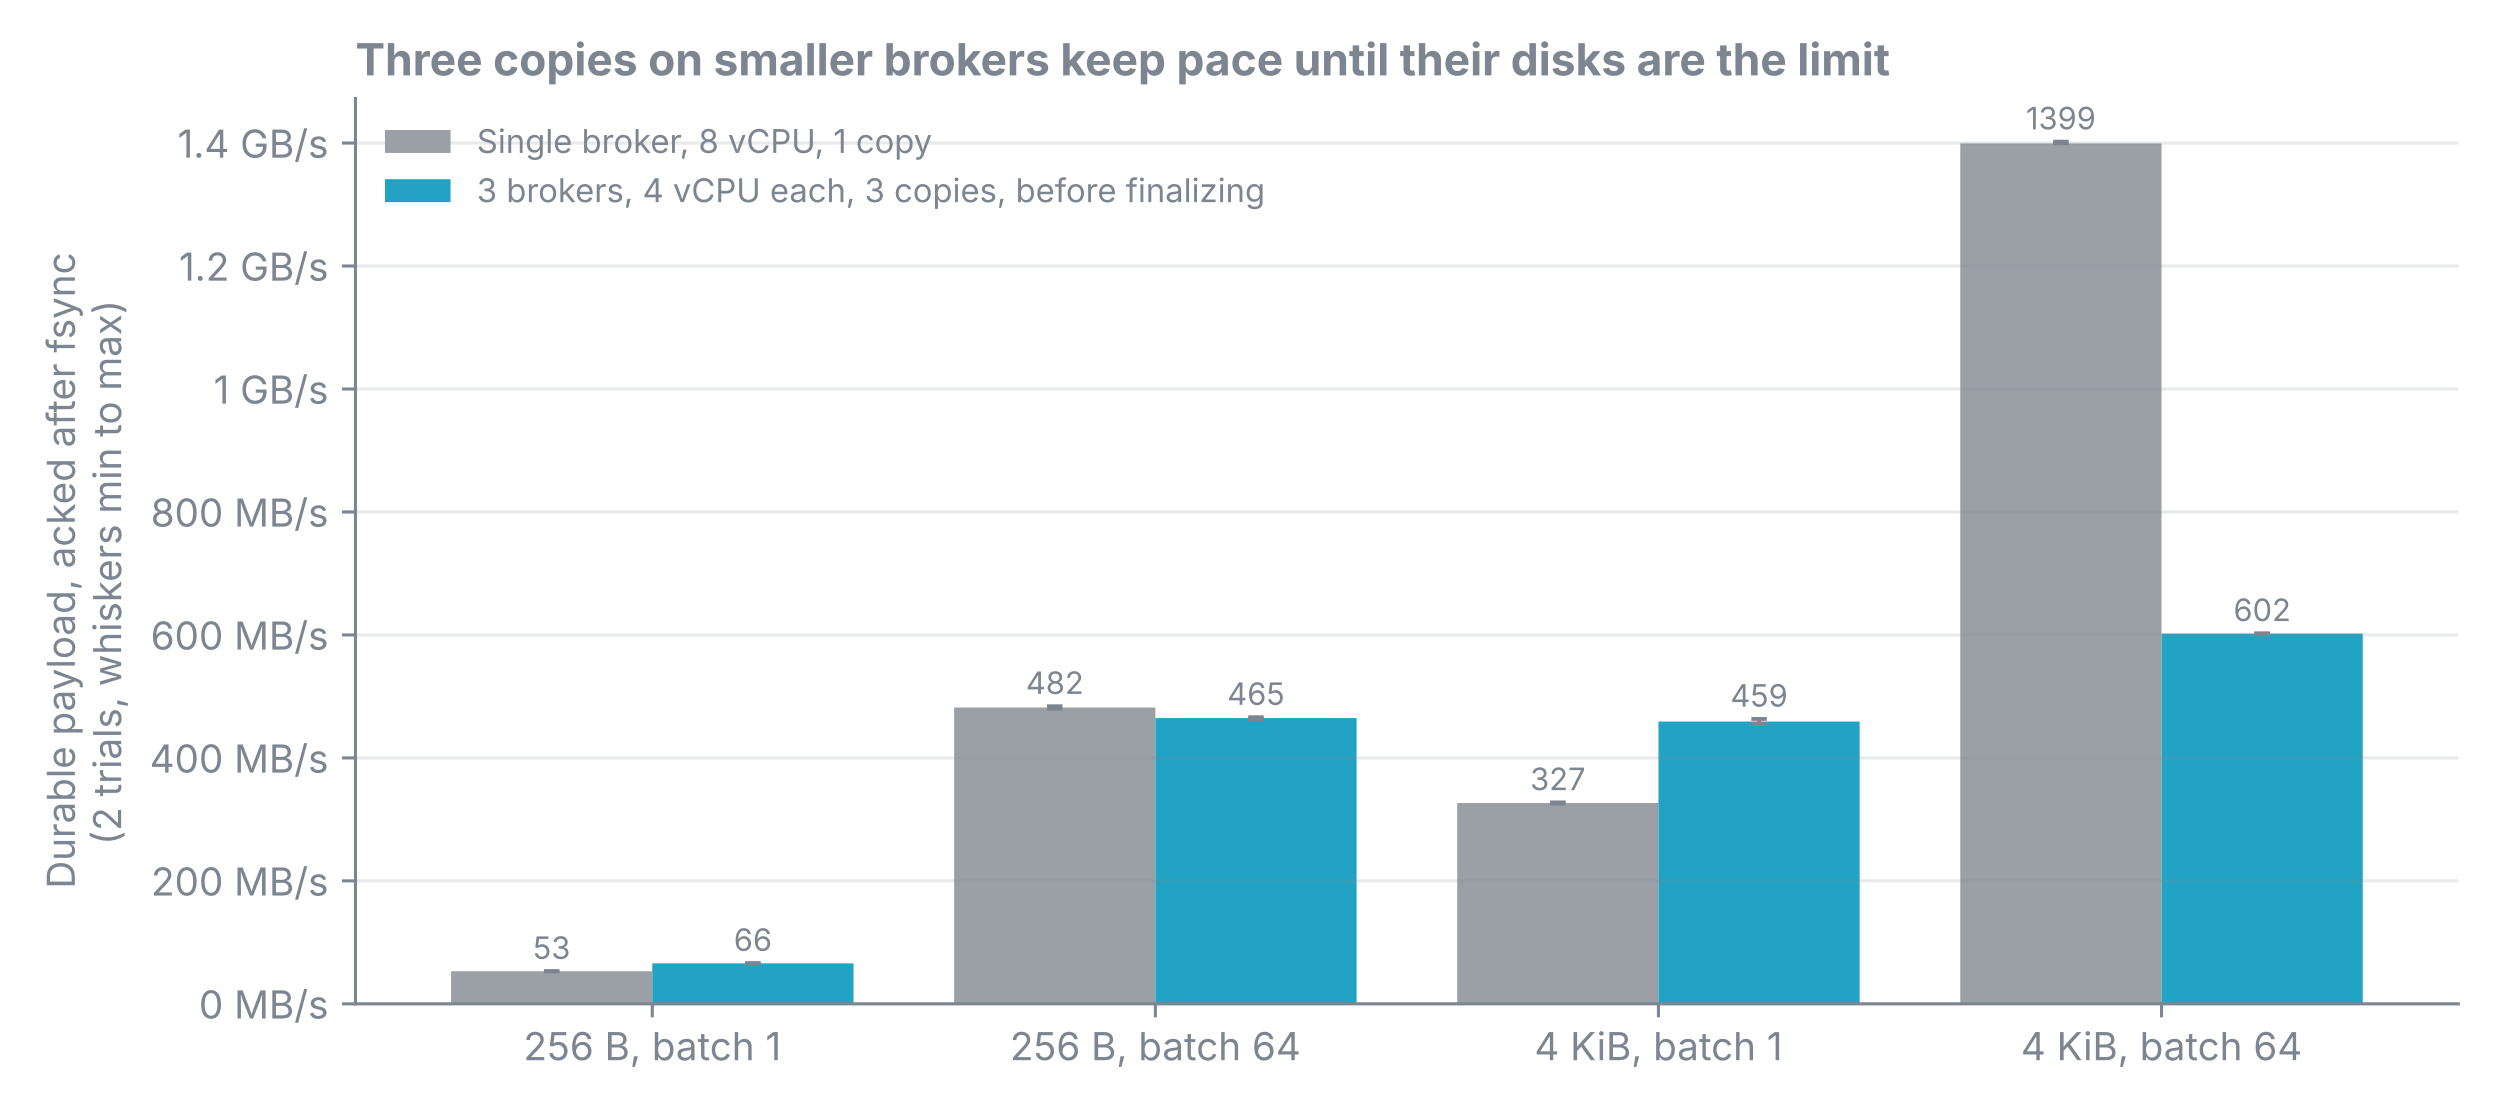
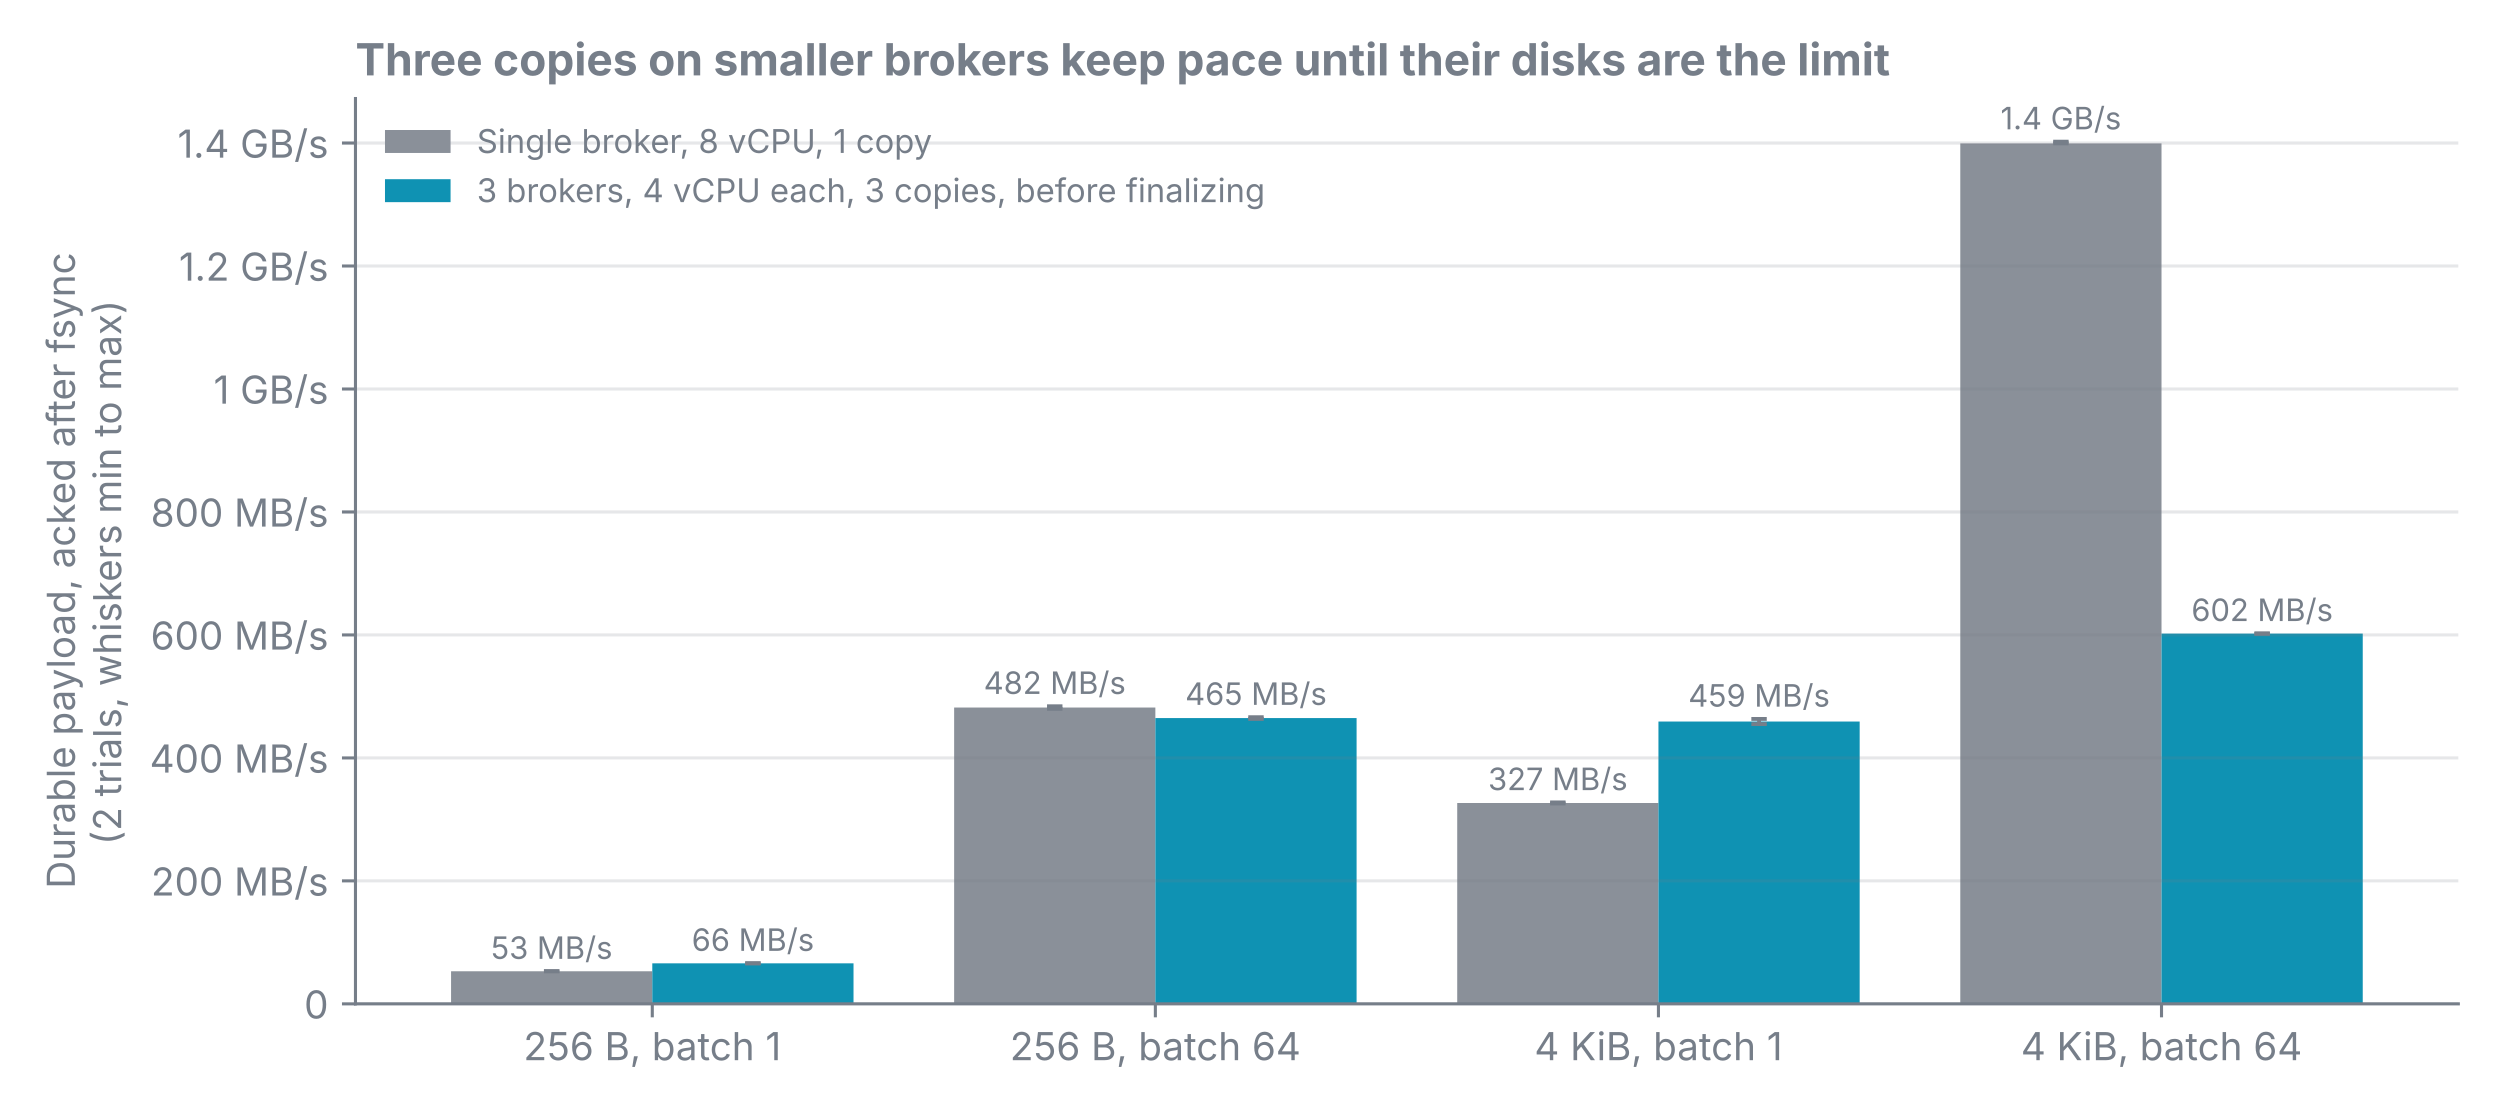
<svg xmlns="http://www.w3.org/2000/svg" xmlns:xlink="http://www.w3.org/1999/xlink" width="648pt" height="288pt" viewBox="0 0 648 288" version="1.1">
  <defs>
    <style type="text/css">*{stroke-linejoin: round; stroke-linecap: butt}</style>
  </defs>
  <g id="figure_1">
    <g id="patch_1">
      <path d="M 0 288  L 648 288  L 648 0  L 0 0  L 0 288  z " style="fill: none" />
    </g>
    <g id="axes_1">
      <g id="patch_2">
        <path d="M 92.138 260.199  L 637.2 260.199  L 637.2 25.538  L 92.138 25.538  L 92.138 260.199  z " style="fill: none" />
      </g>
      <g id="patch_3">
-         <path d="M 116.914 260.199  L 169.073 260.199  L 169.073 251.744  L 116.914 251.744  z " clip-path="url(#p80eda4b589)" style="fill: #9aa0a6" />
+         <path d="M 116.914 260.199  L 169.073 260.199  L 169.073 251.744  L 116.914 251.744  z " clip-path="url(#pebf7f9aadb)" style="fill: #8a9099" />
      </g>
      <g id="patch_4">
-         <path d="M 247.311 260.199  L 299.47 260.199  L 299.47 183.398  L 247.311 183.398  z " clip-path="url(#p80eda4b589)" style="fill: #9aa0a6" />
+         <path d="M 247.311 260.199  L 299.47 260.199  L 299.47 183.398  L 247.311 183.398  z " clip-path="url(#pebf7f9aadb)" style="fill: #8a9099" />
      </g>
      <g id="patch_5">
-         <path d="M 377.709 260.199  L 429.868 260.199  L 429.868 208.132  L 377.709 208.132  z " clip-path="url(#p80eda4b589)" style="fill: #9aa0a6" />
+         <path d="M 377.709 260.199  L 429.868 260.199  L 429.868 208.132  L 377.709 208.132  z " clip-path="url(#pebf7f9aadb)" style="fill: #8a9099" />
      </g>
      <g id="patch_6">
-         <path d="M 508.106 260.199  L 560.265 260.199  L 560.265 37.163  L 508.106 37.163  z " clip-path="url(#p80eda4b589)" style="fill: #9aa0a6" />
+         <path d="M 508.106 260.199  L 560.265 260.199  L 560.265 37.163  L 508.106 37.163  z " clip-path="url(#pebf7f9aadb)" style="fill: #8a9099" />
      </g>
      <g id="patch_7">
-         <path d="M 169.073 260.199  L 221.232 260.199  L 221.232 249.691  L 169.073 249.691  z " clip-path="url(#p80eda4b589)" style="fill: #22a3c3" />
+         <path d="M 169.073 260.199  L 221.232 260.199  L 221.232 249.691  L 169.073 249.691  z " clip-path="url(#pebf7f9aadb)" style="fill: #0f92b3" />
      </g>
      <g id="patch_8">
-         <path d="M 299.47 260.199  L 351.629 260.199  L 351.629 186.119  L 299.47 186.119  z " clip-path="url(#p80eda4b589)" style="fill: #22a3c3" />
+         <path d="M 299.47 260.199  L 351.629 260.199  L 351.629 186.119  L 299.47 186.119  z " clip-path="url(#pebf7f9aadb)" style="fill: #0f92b3" />
      </g>
      <g id="patch_9">
-         <path d="M 429.868 260.199  L 482.027 260.199  L 482.027 187.017  L 429.868 187.017  z " clip-path="url(#p80eda4b589)" style="fill: #22a3c3" />
+         <path d="M 429.868 260.199  L 482.027 260.199  L 482.027 187.017  L 429.868 187.017  z " clip-path="url(#pebf7f9aadb)" style="fill: #0f92b3" />
      </g>
      <g id="patch_10">
-         <path d="M 560.265 260.199  L 612.424 260.199  L 612.424 164.223  L 560.265 164.223  z " clip-path="url(#p80eda4b589)" style="fill: #22a3c3" />
+         <path d="M 560.265 260.199  L 612.424 260.199  L 612.424 164.223  L 560.265 164.223  z " clip-path="url(#pebf7f9aadb)" style="fill: #0f92b3" />
      </g>
      <g id="matplotlib.axis_1">
        <g id="xtick_1">
          <g id="line2d_1">
            <defs>
-               <path id="m81879031c1" d="M 0 0  L 0 3.5  " style="stroke: #7d8590; stroke-width: 0.8" />
+               <path id="me80c681dc1" d="M 0 0  L 0 3.5  " style="stroke: #767e89; stroke-width: 0.8" />
            </defs>
            <g>
-               <use xlink:href="#m81879031c1" x="169.073" y="260.199" style="fill: #7d8590; stroke: #7d8590; stroke-width: 0.8" />
+               <use xlink:href="#me80c681dc1" x="169.073" y="260.199" style="fill: #767e89; stroke: #767e89; stroke-width: 0.8" />
            </g>
          </g>
          <g id="text_1">
-             <text style="font-size: 10px; font-family: 'Inter', 'DejaVu Sans', sans-serif; text-anchor: middle; fill: #7d8590" x="169.073" y="274.798" transform="rotate(-0 169.0728 274.7977)">256 B, batch 1</text>
+             <text style="font-size: 10px; font-family: 'Inter', 'DejaVu Sans', sans-serif; text-anchor: middle; fill: #767e89" x="169.073" y="274.798" transform="rotate(-0 169.0728 274.7977)">256 B, batch 1</text>
          </g>
        </g>
        <g id="xtick_2">
          <g id="line2d_2">
            <g>
-               <use xlink:href="#m81879031c1" x="299.47" y="260.199" style="fill: #7d8590; stroke: #7d8590; stroke-width: 0.8" />
+               <use xlink:href="#me80c681dc1" x="299.47" y="260.199" style="fill: #767e89; stroke: #767e89; stroke-width: 0.8" />
            </g>
          </g>
          <g id="text_2">
-             <text style="font-size: 10px; font-family: 'Inter', 'DejaVu Sans', sans-serif; text-anchor: middle; fill: #7d8590" x="299.47" y="274.798" transform="rotate(-0 299.4704 274.7977)">256 B, batch 64</text>
+             <text style="font-size: 10px; font-family: 'Inter', 'DejaVu Sans', sans-serif; text-anchor: middle; fill: #767e89" x="299.47" y="274.798" transform="rotate(-0 299.4704 274.7977)">256 B, batch 64</text>
          </g>
        </g>
        <g id="xtick_3">
          <g id="line2d_3">
            <g>
-               <use xlink:href="#m81879031c1" x="429.868" y="260.199" style="fill: #7d8590; stroke: #7d8590; stroke-width: 0.8" />
+               <use xlink:href="#me80c681dc1" x="429.868" y="260.199" style="fill: #767e89; stroke: #767e89; stroke-width: 0.8" />
            </g>
          </g>
          <g id="text_3">
-             <text style="font-size: 10px; font-family: 'Inter', 'DejaVu Sans', sans-serif; text-anchor: middle; fill: #7d8590" x="429.868" y="274.798" transform="rotate(-0 429.8679 274.7977)">4 KiB, batch 1</text>
+             <text style="font-size: 10px; font-family: 'Inter', 'DejaVu Sans', sans-serif; text-anchor: middle; fill: #767e89" x="429.868" y="274.798" transform="rotate(-0 429.8679 274.7977)">4 KiB, batch 1</text>
          </g>
        </g>
        <g id="xtick_4">
          <g id="line2d_4">
            <g>
-               <use xlink:href="#m81879031c1" x="560.265" y="260.199" style="fill: #7d8590; stroke: #7d8590; stroke-width: 0.8" />
+               <use xlink:href="#me80c681dc1" x="560.265" y="260.199" style="fill: #767e89; stroke: #767e89; stroke-width: 0.8" />
            </g>
          </g>
          <g id="text_4">
-             <text style="font-size: 10px; font-family: 'Inter', 'DejaVu Sans', sans-serif; text-anchor: middle; fill: #7d8590" x="560.265" y="274.798" transform="rotate(-0 560.2655 274.7977)">4 KiB, batch 64</text>
+             <text style="font-size: 10px; font-family: 'Inter', 'DejaVu Sans', sans-serif; text-anchor: middle; fill: #767e89" x="560.265" y="274.798" transform="rotate(-0 560.2655 274.7977)">4 KiB, batch 64</text>
          </g>
        </g>
      </g>
      <g id="matplotlib.axis_2">
        <g id="ytick_1">
          <g id="line2d_5">
-             <path d="M 92.138 260.199  L 637.2 260.199  " clip-path="url(#p80eda4b589)" style="fill: none; stroke: #7d8590; stroke-opacity: 0.18; stroke-width: 0.8; stroke-linecap: square" />
+             <path d="M 92.138 260.199  L 637.2 260.199  " clip-path="url(#pebf7f9aadb)" style="fill: none; stroke: #767e89; stroke-opacity: 0.18; stroke-width: 0.8; stroke-linecap: square" />
          </g>
          <g id="line2d_6">
            <defs>
-               <path id="m60b06332a1" d="M 0 0  L -3.5 0  " style="stroke: #7d8590; stroke-width: 0.8" />
+               <path id="m371e2f5b9a" d="M 0 0  L -3.5 0  " style="stroke: #767e89; stroke-width: 0.8" />
            </defs>
            <g>
-               <use xlink:href="#m60b06332a1" x="92.138" y="260.199" style="fill: #7d8590; stroke: #7d8590; stroke-width: 0.8" />
+               <use xlink:href="#m371e2f5b9a" x="92.138" y="260.199" style="fill: #767e89; stroke: #767e89; stroke-width: 0.8" />
            </g>
          </g>
          <g id="text_5">
-             <text style="font-size: 10px; font-family: 'Inter', 'DejaVu Sans', sans-serif; text-anchor: end; fill: #7d8590" x="85.138" y="263.998" transform="rotate(-0 85.13828 263.998)">0 MB/s</text>
+             <text style="font-size: 10px; font-family: 'Inter', 'DejaVu Sans', sans-serif; text-anchor: end; fill: #767e89" x="85.138" y="263.998" transform="rotate(-0 85.13828 263.998)">0</text>
          </g>
        </g>
        <g id="ytick_2">
          <g id="line2d_7">
-             <path d="M 92.138 228.325  L 637.2 228.325  " clip-path="url(#p80eda4b589)" style="fill: none; stroke: #7d8590; stroke-opacity: 0.18; stroke-width: 0.8; stroke-linecap: square" />
+             <path d="M 92.138 228.325  L 637.2 228.325  " clip-path="url(#pebf7f9aadb)" style="fill: none; stroke: #767e89; stroke-opacity: 0.18; stroke-width: 0.8; stroke-linecap: square" />
          </g>
          <g id="line2d_8">
            <g>
-               <use xlink:href="#m60b06332a1" x="92.138" y="228.325" style="fill: #7d8590; stroke: #7d8590; stroke-width: 0.8" />
+               <use xlink:href="#m371e2f5b9a" x="92.138" y="228.325" style="fill: #767e89; stroke: #767e89; stroke-width: 0.8" />
            </g>
          </g>
          <g id="text_6">
-             <text style="font-size: 10px; font-family: 'Inter', 'DejaVu Sans', sans-serif; text-anchor: end; fill: #7d8590" x="85.138" y="232.123" transform="rotate(-0 85.13828 232.1234)">200 MB/s</text>
+             <text style="font-size: 10px; font-family: 'Inter', 'DejaVu Sans', sans-serif; text-anchor: end; fill: #767e89" x="85.138" y="232.123" transform="rotate(-0 85.13828 232.1234)">200 MB/s</text>
          </g>
        </g>
        <g id="ytick_3">
          <g id="line2d_9">
-             <path d="M 92.138 196.45  L 637.2 196.45  " clip-path="url(#p80eda4b589)" style="fill: none; stroke: #7d8590; stroke-opacity: 0.18; stroke-width: 0.8; stroke-linecap: square" />
+             <path d="M 92.138 196.45  L 637.2 196.45  " clip-path="url(#pebf7f9aadb)" style="fill: none; stroke: #767e89; stroke-opacity: 0.18; stroke-width: 0.8; stroke-linecap: square" />
          </g>
          <g id="line2d_10">
            <g>
-               <use xlink:href="#m60b06332a1" x="92.138" y="196.45" style="fill: #7d8590; stroke: #7d8590; stroke-width: 0.8" />
+               <use xlink:href="#m371e2f5b9a" x="92.138" y="196.45" style="fill: #767e89; stroke: #767e89; stroke-width: 0.8" />
            </g>
          </g>
          <g id="text_7">
-             <text style="font-size: 10px; font-family: 'Inter', 'DejaVu Sans', sans-serif; text-anchor: end; fill: #7d8590" x="85.138" y="200.249" transform="rotate(-0 85.13828 200.2487)">400 MB/s</text>
+             <text style="font-size: 10px; font-family: 'Inter', 'DejaVu Sans', sans-serif; text-anchor: end; fill: #767e89" x="85.138" y="200.249" transform="rotate(-0 85.13828 200.2487)">400 MB/s</text>
          </g>
        </g>
        <g id="ytick_4">
          <g id="line2d_11">
-             <path d="M 92.138 164.575  L 637.2 164.575  " clip-path="url(#p80eda4b589)" style="fill: none; stroke: #7d8590; stroke-opacity: 0.18; stroke-width: 0.8; stroke-linecap: square" />
+             <path d="M 92.138 164.575  L 637.2 164.575  " clip-path="url(#pebf7f9aadb)" style="fill: none; stroke: #767e89; stroke-opacity: 0.18; stroke-width: 0.8; stroke-linecap: square" />
          </g>
          <g id="line2d_12">
            <g>
-               <use xlink:href="#m60b06332a1" x="92.138" y="164.575" style="fill: #7d8590; stroke: #7d8590; stroke-width: 0.8" />
+               <use xlink:href="#m371e2f5b9a" x="92.138" y="164.575" style="fill: #767e89; stroke: #767e89; stroke-width: 0.8" />
            </g>
          </g>
          <g id="text_8">
-             <text style="font-size: 10px; font-family: 'Inter', 'DejaVu Sans', sans-serif; text-anchor: end; fill: #7d8590" x="85.138" y="168.374" transform="rotate(-0 85.13828 168.374)">600 MB/s</text>
+             <text style="font-size: 10px; font-family: 'Inter', 'DejaVu Sans', sans-serif; text-anchor: end; fill: #767e89" x="85.138" y="168.374" transform="rotate(-0 85.13828 168.374)">600 MB/s</text>
          </g>
        </g>
        <g id="ytick_5">
          <g id="line2d_13">
-             <path d="M 92.138 132.7  L 637.2 132.7  " clip-path="url(#p80eda4b589)" style="fill: none; stroke: #7d8590; stroke-opacity: 0.18; stroke-width: 0.8; stroke-linecap: square" />
+             <path d="M 92.138 132.7  L 637.2 132.7  " clip-path="url(#pebf7f9aadb)" style="fill: none; stroke: #767e89; stroke-opacity: 0.18; stroke-width: 0.8; stroke-linecap: square" />
          </g>
          <g id="line2d_14">
            <g>
-               <use xlink:href="#m60b06332a1" x="92.138" y="132.7" style="fill: #7d8590; stroke: #7d8590; stroke-width: 0.8" />
+               <use xlink:href="#m371e2f5b9a" x="92.138" y="132.7" style="fill: #767e89; stroke: #767e89; stroke-width: 0.8" />
            </g>
          </g>
          <g id="text_9">
-             <text style="font-size: 10px; font-family: 'Inter', 'DejaVu Sans', sans-serif; text-anchor: end; fill: #7d8590" x="85.138" y="136.499" transform="rotate(-0 85.13828 136.4993)">800 MB/s</text>
+             <text style="font-size: 10px; font-family: 'Inter', 'DejaVu Sans', sans-serif; text-anchor: end; fill: #767e89" x="85.138" y="136.499" transform="rotate(-0 85.13828 136.4993)">800 MB/s</text>
          </g>
        </g>
        <g id="ytick_6">
          <g id="line2d_15">
-             <path d="M 92.138 100.826  L 637.2 100.826  " clip-path="url(#p80eda4b589)" style="fill: none; stroke: #7d8590; stroke-opacity: 0.18; stroke-width: 0.8; stroke-linecap: square" />
+             <path d="M 92.138 100.826  L 637.2 100.826  " clip-path="url(#pebf7f9aadb)" style="fill: none; stroke: #767e89; stroke-opacity: 0.18; stroke-width: 0.8; stroke-linecap: square" />
          </g>
          <g id="line2d_16">
            <g>
-               <use xlink:href="#m60b06332a1" x="92.138" y="100.826" style="fill: #7d8590; stroke: #7d8590; stroke-width: 0.8" />
+               <use xlink:href="#m371e2f5b9a" x="92.138" y="100.826" style="fill: #767e89; stroke: #767e89; stroke-width: 0.8" />
            </g>
          </g>
          <g id="text_10">
-             <text style="font-size: 10px; font-family: 'Inter', 'DejaVu Sans', sans-serif; text-anchor: end; fill: #7d8590" x="85.138" y="104.625" transform="rotate(-0 85.13828 104.6246)">1 GB/s</text>
+             <text style="font-size: 10px; font-family: 'Inter', 'DejaVu Sans', sans-serif; text-anchor: end; fill: #767e89" x="85.138" y="104.625" transform="rotate(-0 85.13828 104.6246)">1 GB/s</text>
          </g>
        </g>
        <g id="ytick_7">
          <g id="line2d_17">
-             <path d="M 92.138 68.951  L 637.2 68.951  " clip-path="url(#p80eda4b589)" style="fill: none; stroke: #7d8590; stroke-opacity: 0.18; stroke-width: 0.8; stroke-linecap: square" />
+             <path d="M 92.138 68.951  L 637.2 68.951  " clip-path="url(#pebf7f9aadb)" style="fill: none; stroke: #767e89; stroke-opacity: 0.18; stroke-width: 0.8; stroke-linecap: square" />
          </g>
          <g id="line2d_18">
            <g>
-               <use xlink:href="#m60b06332a1" x="92.138" y="68.951" style="fill: #7d8590; stroke: #7d8590; stroke-width: 0.8" />
+               <use xlink:href="#m371e2f5b9a" x="92.138" y="68.951" style="fill: #767e89; stroke: #767e89; stroke-width: 0.8" />
            </g>
          </g>
          <g id="text_11">
-             <text style="font-size: 10px; font-family: 'Inter', 'DejaVu Sans', sans-serif; text-anchor: end; fill: #7d8590" x="85.138" y="72.75" transform="rotate(-0 85.13828 72.74994)">1.2 GB/s</text>
+             <text style="font-size: 10px; font-family: 'Inter', 'DejaVu Sans', sans-serif; text-anchor: end; fill: #767e89" x="85.138" y="72.75" transform="rotate(-0 85.13828 72.74994)">1.2 GB/s</text>
          </g>
        </g>
        <g id="ytick_8">
          <g id="line2d_19">
-             <path d="M 92.138 37.076  L 637.2 37.076  " clip-path="url(#p80eda4b589)" style="fill: none; stroke: #7d8590; stroke-opacity: 0.18; stroke-width: 0.8; stroke-linecap: square" />
+             <path d="M 92.138 37.076  L 637.2 37.076  " clip-path="url(#pebf7f9aadb)" style="fill: none; stroke: #767e89; stroke-opacity: 0.18; stroke-width: 0.8; stroke-linecap: square" />
          </g>
          <g id="line2d_20">
            <g>
-               <use xlink:href="#m60b06332a1" x="92.138" y="37.076" style="fill: #7d8590; stroke: #7d8590; stroke-width: 0.8" />
+               <use xlink:href="#m371e2f5b9a" x="92.138" y="37.076" style="fill: #767e89; stroke: #767e89; stroke-width: 0.8" />
            </g>
          </g>
          <g id="text_12">
-             <text style="font-size: 10px; font-family: 'Inter', 'DejaVu Sans', sans-serif; text-anchor: end; fill: #7d8590" x="85.138" y="40.875" transform="rotate(-0 85.13828 40.87525)">1.4 GB/s</text>
+             <text style="font-size: 10px; font-family: 'Inter', 'DejaVu Sans', sans-serif; text-anchor: end; fill: #767e89" x="85.138" y="40.875" transform="rotate(-0 85.13828 40.87525)">1.4 GB/s</text>
          </g>
        </g>
        <g id="text_13">
-           <text style="font-size: 10px; font-family: 'Inter', 'DejaVu Sans', sans-serif; fill: #7d8590" transform="translate(19.39941 230.3289) rotate(-90)">Durable payload, acked after fsync</text>
-           <text style="font-size: 10px; font-family: 'Inter', 'DejaVu Sans', sans-serif; fill: #7d8590" transform="translate(31.40215 218.9953) rotate(-90)">(2 trials, whiskers min to max)</text>
+           <text style="font-size: 10px; font-family: 'Inter', 'DejaVu Sans', sans-serif; fill: #767e89" transform="translate(19.39941 230.3289) rotate(-90)">Durable payload, acked after fsync</text>
+           <text style="font-size: 10px; font-family: 'Inter', 'DejaVu Sans', sans-serif; fill: #767e89" transform="translate(31.40215 218.9953) rotate(-90)">(2 trials, whiskers min to max)</text>
        </g>
      </g>
      <g id="LineCollection_1">
-         <path d="M 142.993 251.754  L 142.993 251.733  " clip-path="url(#p80eda4b589)" style="fill: none; stroke: #7d8590" />
-         <path d="M 273.391 183.735  L 273.391 183.06  " clip-path="url(#p80eda4b589)" style="fill: none; stroke: #7d8590" />
-         <path d="M 403.788 208.278  L 403.788 207.985  " clip-path="url(#p80eda4b589)" style="fill: none; stroke: #7d8590" />
-         <path d="M 534.186 37.167  L 534.186 36.713  " clip-path="url(#p80eda4b589)" style="fill: none; stroke: #7d8590" />
+         <path d="M 142.993 251.754  L 142.993 251.733  " clip-path="url(#pebf7f9aadb)" style="fill: none; stroke: #767e89" />
+         <path d="M 273.391 183.735  L 273.391 183.06  " clip-path="url(#pebf7f9aadb)" style="fill: none; stroke: #767e89" />
+         <path d="M 403.788 208.278  L 403.788 207.985  " clip-path="url(#pebf7f9aadb)" style="fill: none; stroke: #767e89" />
+         <path d="M 534.186 37.167  L 534.186 36.713  " clip-path="url(#pebf7f9aadb)" style="fill: none; stroke: #767e89" />
      </g>
      <g id="line2d_21">
        <defs>
-           <path id="mc5db3a7536" d="M 2 0  L -2 -0  " style="stroke: #7d8590" />
+           <path id="ma205e15413" d="M 2 0  L -2 -0  " style="stroke: #767e89" />
        </defs>
-         <g clip-path="url(#p80eda4b589)">
-           <use xlink:href="#mc5db3a7536" x="142.993" y="251.754" style="fill: #1f77b4; stroke: #7d8590" />
-           <use xlink:href="#mc5db3a7536" x="273.391" y="183.735" style="fill: #1f77b4; stroke: #7d8590" />
-           <use xlink:href="#mc5db3a7536" x="403.788" y="208.278" style="fill: #1f77b4; stroke: #7d8590" />
-           <use xlink:href="#mc5db3a7536" x="534.186" y="37.167" style="fill: #1f77b4; stroke: #7d8590" />
+         <g clip-path="url(#pebf7f9aadb)">
+           <use xlink:href="#ma205e15413" x="142.993" y="251.754" style="fill: #1f77b4; stroke: #767e89" />
+           <use xlink:href="#ma205e15413" x="273.391" y="183.735" style="fill: #1f77b4; stroke: #767e89" />
+           <use xlink:href="#ma205e15413" x="403.788" y="208.278" style="fill: #1f77b4; stroke: #767e89" />
+           <use xlink:href="#ma205e15413" x="534.186" y="37.167" style="fill: #1f77b4; stroke: #767e89" />
        </g>
      </g>
      <g id="line2d_22">
-         <g clip-path="url(#p80eda4b589)">
-           <use xlink:href="#mc5db3a7536" x="142.993" y="251.733" style="fill: #1f77b4; stroke: #7d8590" />
-           <use xlink:href="#mc5db3a7536" x="273.391" y="183.06" style="fill: #1f77b4; stroke: #7d8590" />
-           <use xlink:href="#mc5db3a7536" x="403.788" y="207.985" style="fill: #1f77b4; stroke: #7d8590" />
-           <use xlink:href="#mc5db3a7536" x="534.186" y="36.713" style="fill: #1f77b4; stroke: #7d8590" />
+         <g clip-path="url(#pebf7f9aadb)">
+           <use xlink:href="#ma205e15413" x="142.993" y="251.733" style="fill: #1f77b4; stroke: #767e89" />
+           <use xlink:href="#ma205e15413" x="273.391" y="183.06" style="fill: #1f77b4; stroke: #767e89" />
+           <use xlink:href="#ma205e15413" x="403.788" y="207.985" style="fill: #1f77b4; stroke: #767e89" />
+           <use xlink:href="#ma205e15413" x="534.186" y="36.713" style="fill: #1f77b4; stroke: #767e89" />
        </g>
      </g>
      <g id="LineCollection_2">
-         <path d="M 195.152 249.73  L 195.152 249.652  " clip-path="url(#p80eda4b589)" style="fill: none; stroke: #7d8590" />
-         <path d="M 325.55 186.344  L 325.55 185.893  " clip-path="url(#p80eda4b589)" style="fill: none; stroke: #7d8590" />
-         <path d="M 455.947 187.686  L 455.947 186.347  " clip-path="url(#p80eda4b589)" style="fill: none; stroke: #7d8590" />
-         <path d="M 586.345 164.286  L 586.345 164.16  " clip-path="url(#p80eda4b589)" style="fill: none; stroke: #7d8590" />
+         <path d="M 195.152 249.73  L 195.152 249.652  " clip-path="url(#pebf7f9aadb)" style="fill: none; stroke: #767e89" />
+         <path d="M 325.55 186.344  L 325.55 185.893  " clip-path="url(#pebf7f9aadb)" style="fill: none; stroke: #767e89" />
+         <path d="M 455.947 187.686  L 455.947 186.347  " clip-path="url(#pebf7f9aadb)" style="fill: none; stroke: #767e89" />
+         <path d="M 586.345 164.286  L 586.345 164.16  " clip-path="url(#pebf7f9aadb)" style="fill: none; stroke: #767e89" />
      </g>
      <g id="line2d_23">
-         <g clip-path="url(#p80eda4b589)">
-           <use xlink:href="#mc5db3a7536" x="195.152" y="249.73" style="fill: #1f77b4; stroke: #7d8590" />
-           <use xlink:href="#mc5db3a7536" x="325.55" y="186.344" style="fill: #1f77b4; stroke: #7d8590" />
-           <use xlink:href="#mc5db3a7536" x="455.947" y="187.686" style="fill: #1f77b4; stroke: #7d8590" />
-           <use xlink:href="#mc5db3a7536" x="586.345" y="164.286" style="fill: #1f77b4; stroke: #7d8590" />
+         <g clip-path="url(#pebf7f9aadb)">
+           <use xlink:href="#ma205e15413" x="195.152" y="249.73" style="fill: #1f77b4; stroke: #767e89" />
+           <use xlink:href="#ma205e15413" x="325.55" y="186.344" style="fill: #1f77b4; stroke: #767e89" />
+           <use xlink:href="#ma205e15413" x="455.947" y="187.686" style="fill: #1f77b4; stroke: #767e89" />
+           <use xlink:href="#ma205e15413" x="586.345" y="164.286" style="fill: #1f77b4; stroke: #767e89" />
        </g>
      </g>
      <g id="line2d_24">
-         <g clip-path="url(#p80eda4b589)">
-           <use xlink:href="#mc5db3a7536" x="195.152" y="249.652" style="fill: #1f77b4; stroke: #7d8590" />
-           <use xlink:href="#mc5db3a7536" x="325.55" y="185.893" style="fill: #1f77b4; stroke: #7d8590" />
-           <use xlink:href="#mc5db3a7536" x="455.947" y="186.347" style="fill: #1f77b4; stroke: #7d8590" />
-           <use xlink:href="#mc5db3a7536" x="586.345" y="164.16" style="fill: #1f77b4; stroke: #7d8590" />
+         <g clip-path="url(#pebf7f9aadb)">
+           <use xlink:href="#ma205e15413" x="195.152" y="249.652" style="fill: #1f77b4; stroke: #767e89" />
+           <use xlink:href="#ma205e15413" x="325.55" y="185.893" style="fill: #1f77b4; stroke: #767e89" />
+           <use xlink:href="#ma205e15413" x="455.947" y="186.347" style="fill: #1f77b4; stroke: #767e89" />
+           <use xlink:href="#ma205e15413" x="586.345" y="164.16" style="fill: #1f77b4; stroke: #767e89" />
        </g>
      </g>
      <g id="patch_11">
-         <path d="M 92.138 260.199  L 92.138 25.538  " style="fill: none; stroke: #7d8590; stroke-width: 0.8; stroke-linejoin: miter; stroke-linecap: square" />
+         <path d="M 92.138 260.199  L 92.138 25.538  " style="fill: none; stroke: #767e89; stroke-width: 0.8; stroke-linejoin: miter; stroke-linecap: square" />
      </g>
      <g id="patch_12">
-         <path d="M 92.138 260.199  L 637.2 260.199  " style="fill: none; stroke: #7d8590; stroke-width: 0.8; stroke-linejoin: miter; stroke-linecap: square" />
+         <path d="M 92.138 260.199  L 637.2 260.199  " style="fill: none; stroke: #767e89; stroke-width: 0.8; stroke-linejoin: miter; stroke-linecap: square" />
      </g>
      <g id="text_14">
-         <text style="font-size: 8px; font-family: 'Inter', 'DejaVu Sans', sans-serif; text-anchor: middle; fill: #7d8590" x="142.993" y="248.546" transform="rotate(-0 142.9933 248.5457)">53</text>
+         <text style="font-size: 8px; font-family: 'Inter', 'DejaVu Sans', sans-serif; text-anchor: middle; fill: #767e89" x="142.993" y="248.546" transform="rotate(-0 142.9933 248.5457)">53 MB/s</text>
      </g>
      <g id="text_15">
-         <text style="font-size: 8px; font-family: 'Inter', 'DejaVu Sans', sans-serif; text-anchor: middle; fill: #7d8590" x="273.391" y="179.873" transform="rotate(-0 273.3909 179.8729)">482</text>
+         <text style="font-size: 8px; font-family: 'Inter', 'DejaVu Sans', sans-serif; text-anchor: middle; fill: #767e89" x="273.391" y="179.873" transform="rotate(-0 273.3909 179.8729)">482 MB/s</text>
      </g>
      <g id="text_16">
-         <text style="font-size: 8px; font-family: 'Inter', 'DejaVu Sans', sans-serif; text-anchor: middle; fill: #7d8590" x="403.788" y="204.798" transform="rotate(-0 403.7884 204.7977)">327</text>
+         <text style="font-size: 8px; font-family: 'Inter', 'DejaVu Sans', sans-serif; text-anchor: middle; fill: #767e89" x="403.788" y="204.798" transform="rotate(-0 403.7884 204.7977)">327 MB/s</text>
      </g>
      <g id="text_17">
-         <text style="font-size: 8px; font-family: 'Inter', 'DejaVu Sans', sans-serif; text-anchor: middle; fill: #7d8590" x="534.186" y="33.525" transform="rotate(-0 534.1859 33.52507)">1399</text>
+         <text style="font-size: 8px; font-family: 'Inter', 'DejaVu Sans', sans-serif; text-anchor: middle; fill: #767e89" x="534.186" y="33.525" transform="rotate(-0 534.1859 33.52507)">1.4 GB/s</text>
      </g>
      <g id="text_18">
-         <text style="font-size: 8px; font-family: 'Inter', 'DejaVu Sans', sans-serif; text-anchor: middle; fill: #7d8590" x="195.152" y="246.465" transform="rotate(-0 195.1523 246.4645)">66</text>
+         <text style="font-size: 8px; font-family: 'Inter', 'DejaVu Sans', sans-serif; text-anchor: middle; fill: #767e89" x="195.152" y="246.465" transform="rotate(-0 195.1523 246.4645)">66 MB/s</text>
      </g>
      <g id="text_19">
-         <text style="font-size: 8px; font-family: 'Inter', 'DejaVu Sans', sans-serif; text-anchor: middle; fill: #7d8590" x="325.55" y="182.706" transform="rotate(-0 325.5499 182.7058)">465</text>
+         <text style="font-size: 8px; font-family: 'Inter', 'DejaVu Sans', sans-serif; text-anchor: middle; fill: #767e89" x="325.55" y="182.706" transform="rotate(-0 325.5499 182.7058)">465 MB/s</text>
      </g>
      <g id="text_20">
-         <text style="font-size: 8px; font-family: 'Inter', 'DejaVu Sans', sans-serif; text-anchor: middle; fill: #7d8590" x="455.947" y="183.16" transform="rotate(-0 455.9474 183.1596)">459</text>
+         <text style="font-size: 8px; font-family: 'Inter', 'DejaVu Sans', sans-serif; text-anchor: middle; fill: #767e89" x="455.947" y="183.16" transform="rotate(-0 455.9474 183.1596)">459 MB/s</text>
      </g>
      <g id="text_21">
-         <text style="font-size: 8px; font-family: 'Inter', 'DejaVu Sans', sans-serif; text-anchor: middle; fill: #7d8590" x="586.345" y="160.973" transform="rotate(-0 586.345 160.9727)">602</text>
+         <text style="font-size: 8px; font-family: 'Inter', 'DejaVu Sans', sans-serif; text-anchor: middle; fill: #767e89" x="586.345" y="160.973" transform="rotate(-0 586.345 160.9727)">602 MB/s</text>
      </g>
      <g id="text_22">
-         <text style="font-weight: 700; font-size: 11.5px; font-family: 'Inter', 'DejaVu Sans', sans-serif; text-anchor: start; fill: #7d8590" x="92.138" y="19.538" transform="rotate(-0 92.13828 19.5382)">Three copies on smaller brokers keep pace until their disks are the limit</text>
+         <text style="font-weight: 700; font-size: 11.5px; font-family: 'Inter', 'DejaVu Sans', sans-serif; text-anchor: start; fill: #767e89" x="92.138" y="19.538" transform="rotate(-0 92.13828 19.5382)">Three copies on smaller brokers keep pace until their disks are the limit</text>
      </g>
      <g id="legend_1">
        <g id="patch_13">
-           <path d="M 99.788 39.647  L 116.788 39.647  L 116.788 33.697  L 99.788 33.697  z " style="fill: #9aa0a6" />
+           <path d="M 99.788 39.647  L 116.788 39.647  L 116.788 33.697  L 99.788 33.697  z " style="fill: #8a9099" />
        </g>
        <g id="text_23">
-           <text style="font-size: 8.5px; font-family: 'Inter', 'DejaVu Sans', sans-serif; text-anchor: start; fill: #7d8590" x="123.588" y="39.647" transform="rotate(-0 123.5883 39.64688)">Single broker, 8 vCPU, 1 copy</text>
+           <text style="font-size: 8.5px; font-family: 'Inter', 'DejaVu Sans', sans-serif; text-anchor: start; fill: #767e89" x="123.588" y="39.647" transform="rotate(-0 123.5883 39.64688)">Single broker, 8 vCPU, 1 copy</text>
        </g>
        <g id="patch_14">
-           <path d="M 99.788 52.398  L 116.788 52.398  L 116.788 46.448  L 99.788 46.448  z " style="fill: #22a3c3" />
+           <path d="M 99.788 52.398  L 116.788 52.398  L 116.788 46.448  L 99.788 46.448  z " style="fill: #0f92b3" />
        </g>
        <g id="text_24">
-           <text style="font-size: 8.5px; font-family: 'Inter', 'DejaVu Sans', sans-serif; text-anchor: start; fill: #7d8590" x="123.588" y="52.398" transform="rotate(-0 123.5883 52.39754)">3 brokers, 4 vCPU each, 3 copies, before finalizing</text>
+           <text style="font-size: 8.5px; font-family: 'Inter', 'DejaVu Sans', sans-serif; text-anchor: start; fill: #767e89" x="123.588" y="52.398" transform="rotate(-0 123.5883 52.39754)">3 brokers, 4 vCPU each, 3 copies, before finalizing</text>
        </g>
      </g>
    </g>
  </g>
  <defs>
-     <clipPath id="p80eda4b589">
+     <clipPath id="pebf7f9aadb">
      <rect x="92.138" y="25.538" width="545.062" height="234.661" />
    </clipPath>
  </defs>
</svg>
